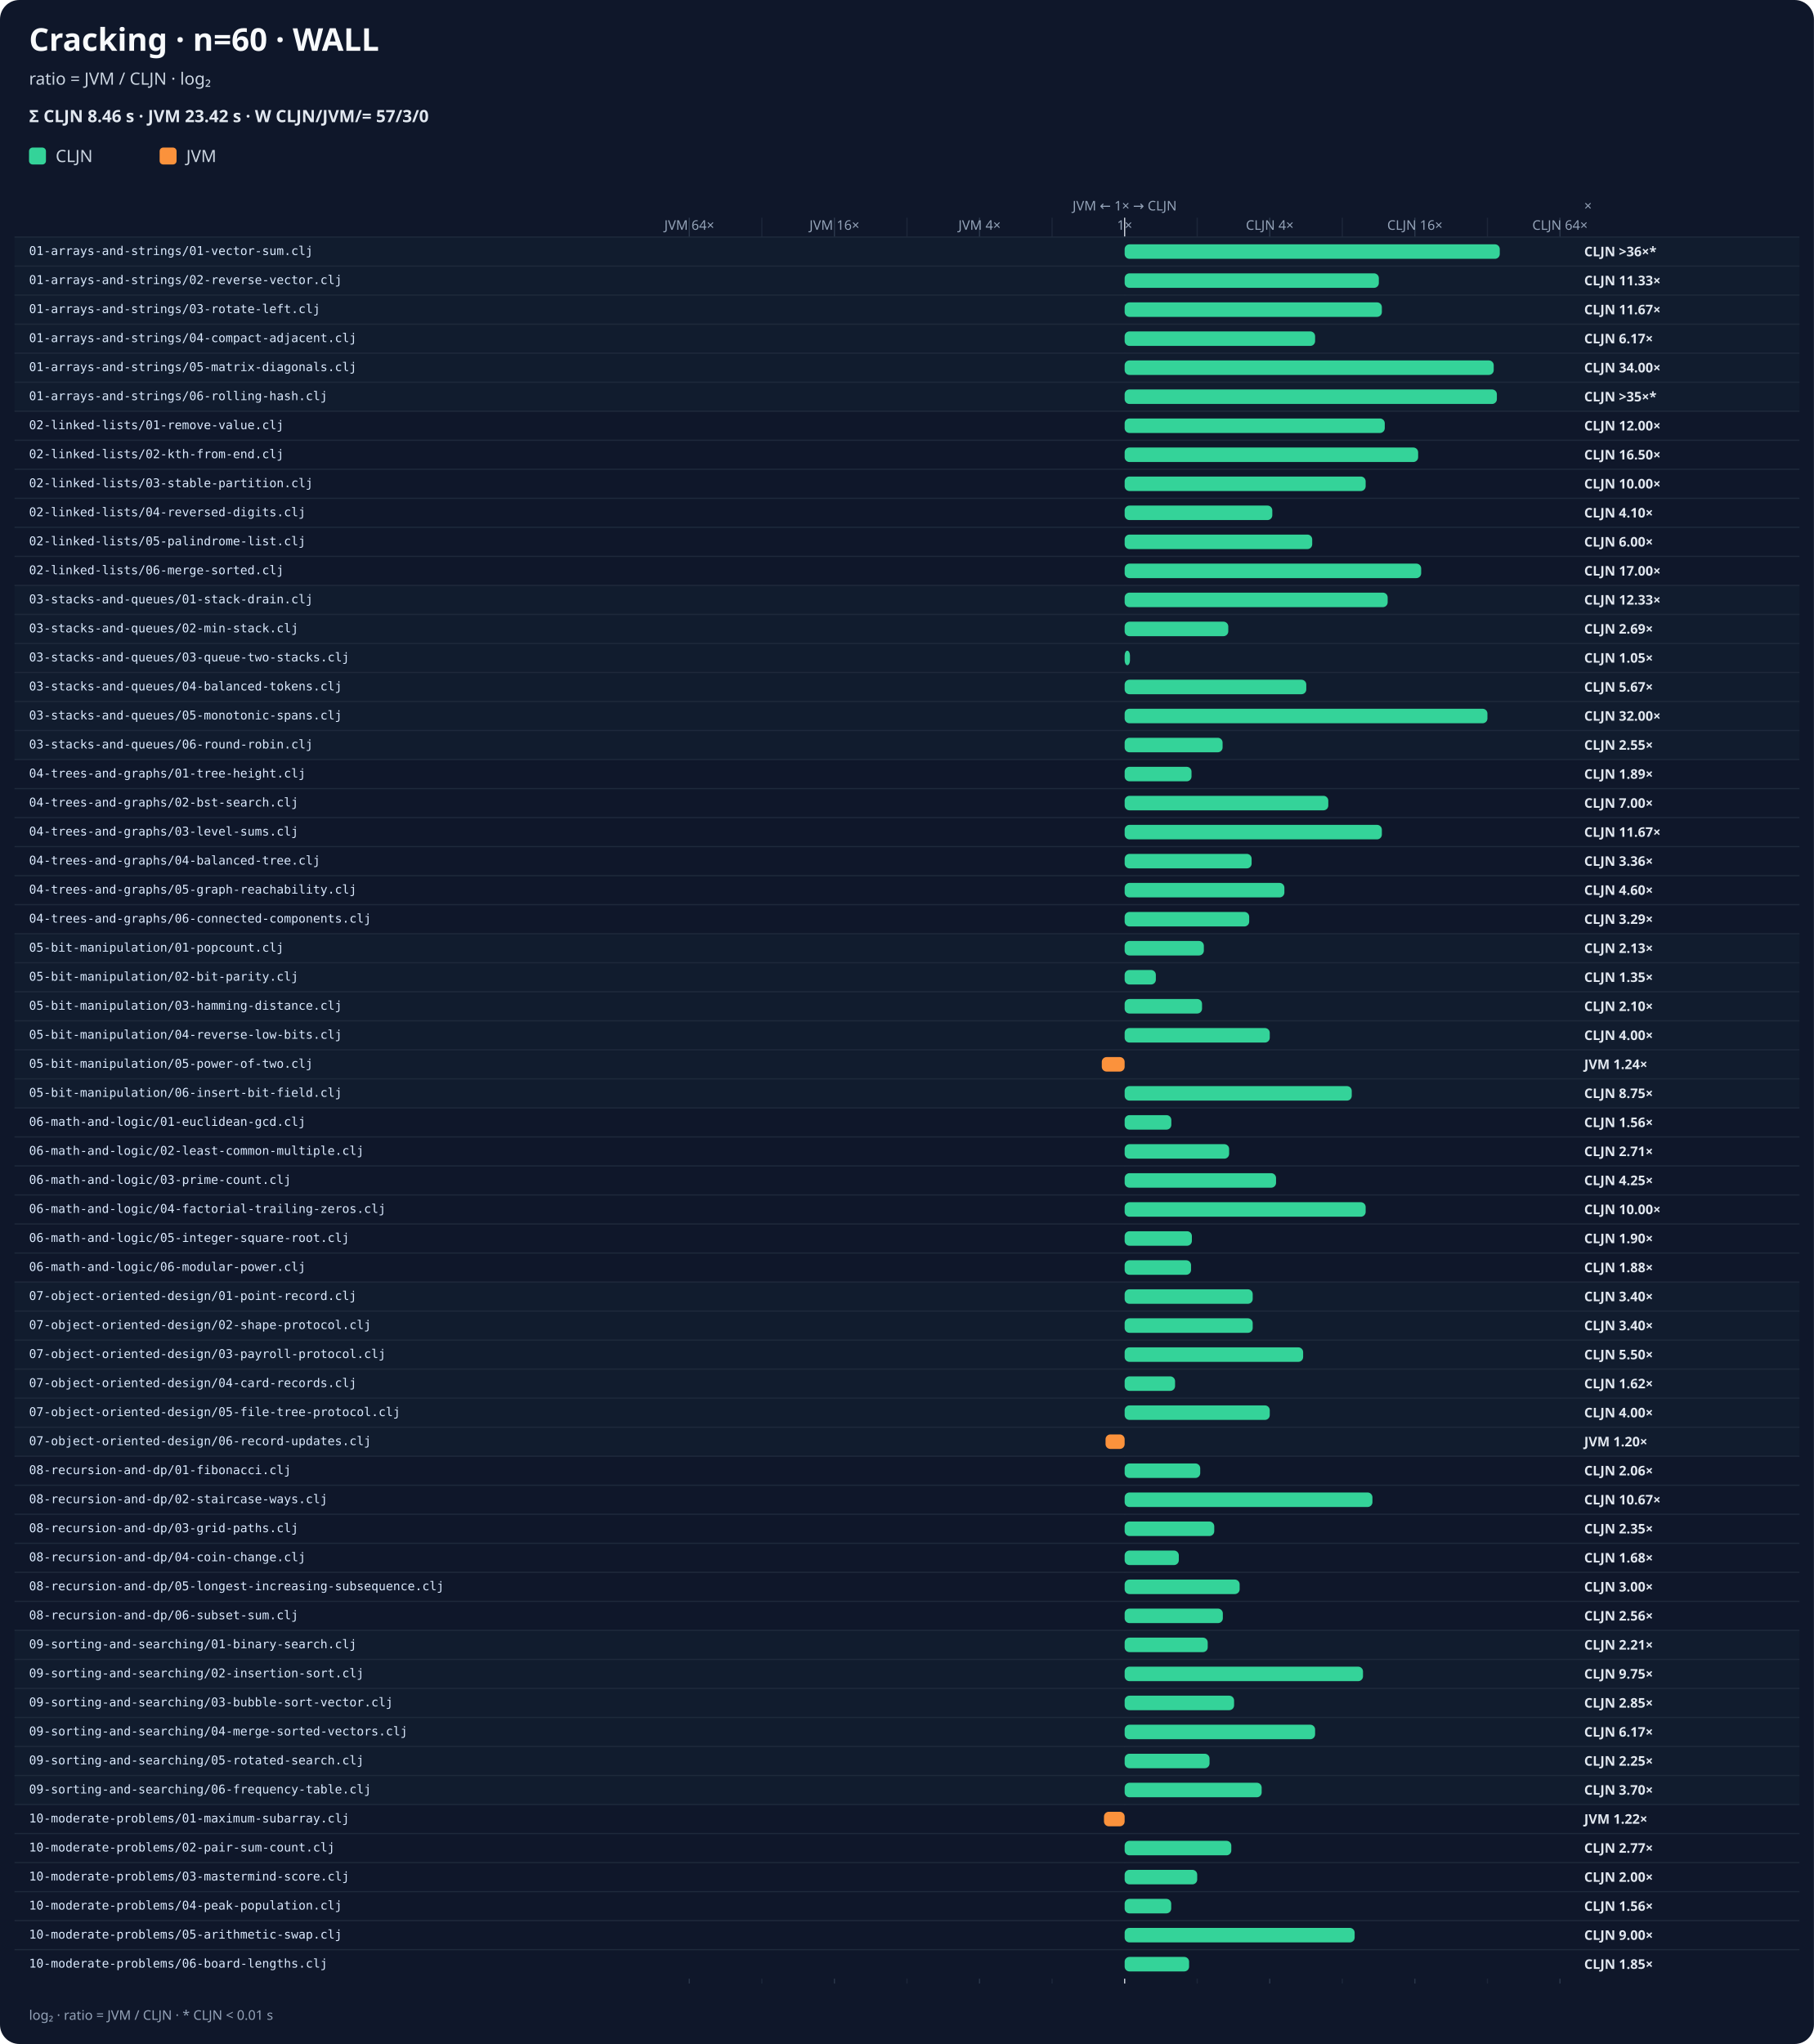
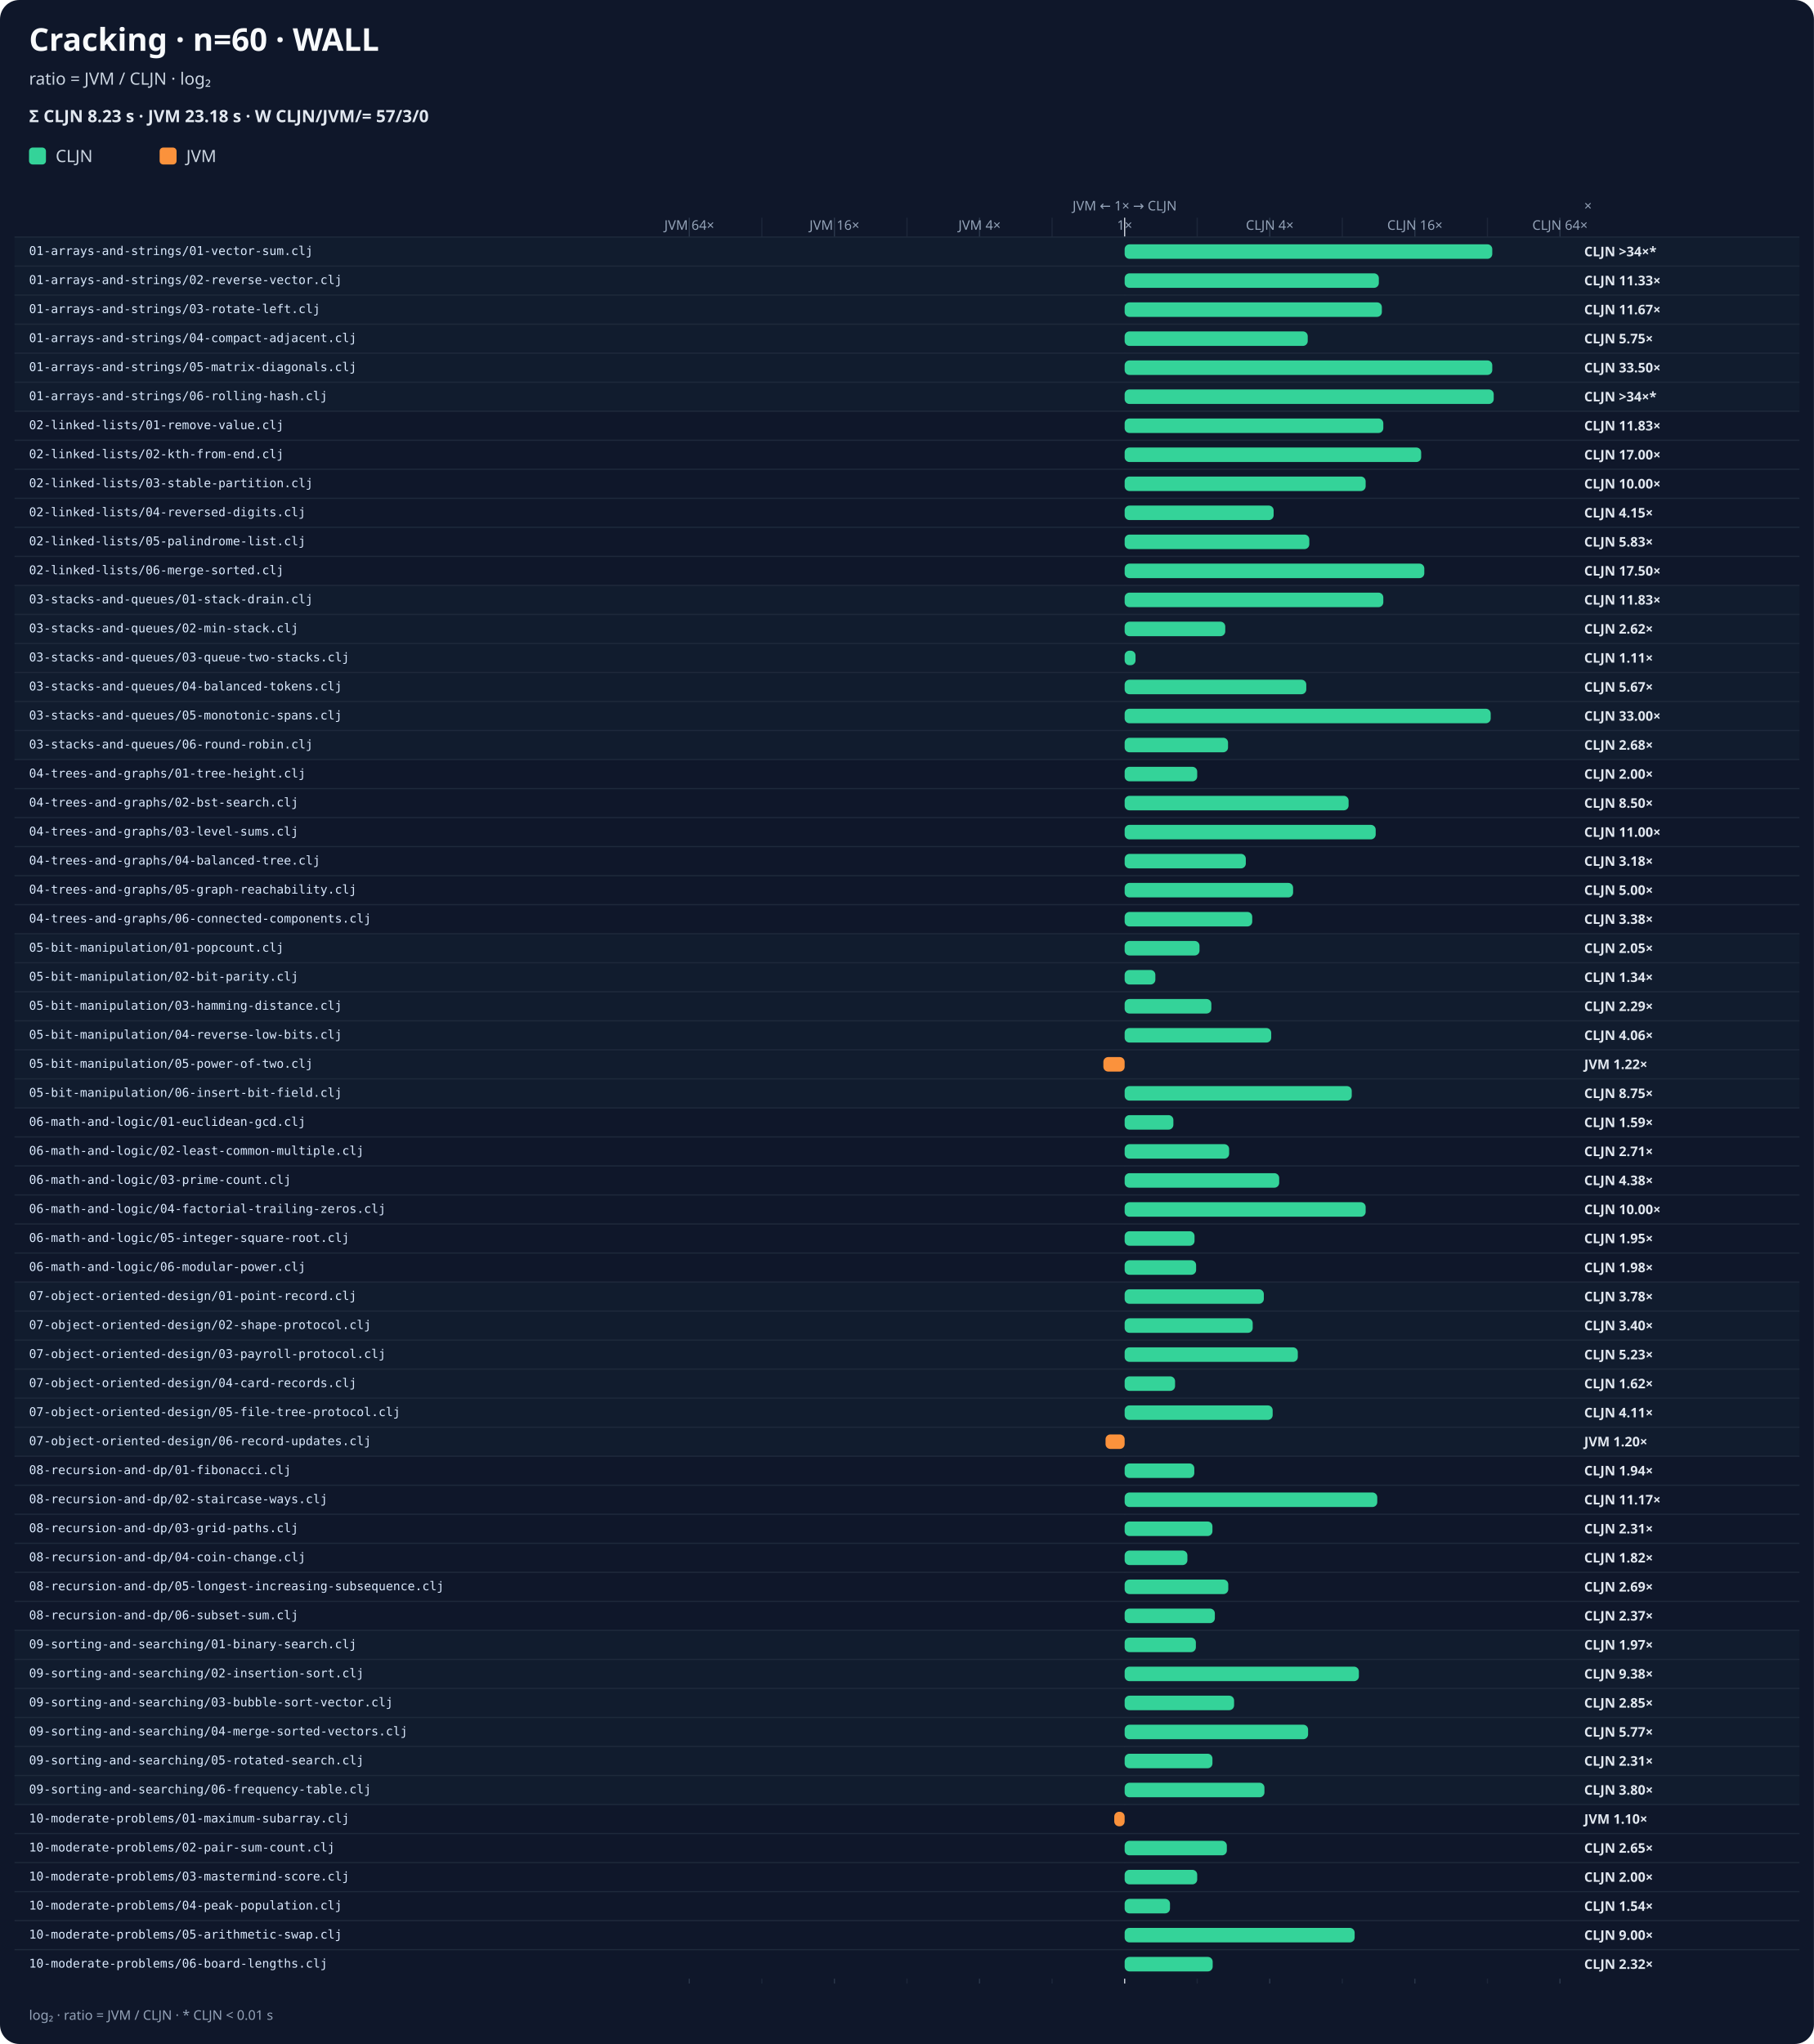
<svg xmlns="http://www.w3.org/2000/svg" width="1500" height="1690" viewBox="0 0 1500 1690" role="img" aria-labelledby="chart-title chart-desc">
  <style>
.title { fill: #f8fafc; font: 700 26px system-ui, sans-serif; }
.subtitle { fill: #cbd5e1; font: 14px system-ui, sans-serif; }
.summary { fill: #e2e8f0; font: 600 14px system-ui, sans-serif; }
.label { fill: #dbeafe; font: 10px ui-monospace, SFMono-Regular, Consolas, monospace; }
.value { fill: #e2e8f0; font: 600 11px system-ui, sans-serif; }
.axis { fill: #94a3b8; font: 11px system-ui, sans-serif; }
.footer { fill: #94a3b8; font: 11px system-ui, sans-serif; }
</style>
  <rect width="1500" height="1690" rx="16" fill="#0f172a" />
  <text x="24" y="42" class="title">Cracking · n=60 · WALL</text>
  <text x="24" y="70" class="subtitle">ratio = JVM / CLJN · log₂</text>
-   <text x="24" y="101" class="summary">Σ CLJN 8.46 s · JVM 23.42 s · W CLJN/JVM/= 57/3/0</text>
+   <text x="24" y="101" class="summary">Σ CLJN 8.23 s · JVM 23.18 s · W CLJN/JVM/= 57/3/0</text>
  <rect x="24" y="122" width="14" height="14" rx="3" fill="#34d399" />
  <text x="46" y="134" class="subtitle">CLJN</text>
  <rect x="132" y="122" width="14" height="14" rx="3" fill="#fb923c" />
  <text x="154" y="134" class="subtitle">JVM</text>
  <text x="930" y="174" class="axis" text-anchor="middle">JVM ← 1× → CLJN</text>
  <text x="1310" y="174" class="axis">×</text>
  <line x1="570.0" y1="180" x2="570.0" y2="1640" stroke="#334155" opacity="0.75" />
  <text x="570.0" y="190" class="axis" text-anchor="middle">JVM 64×</text>
  <line x1="630.0" y1="180" x2="630.0" y2="1640" stroke="#334155" opacity="0.35" />
  <line x1="690.0" y1="180" x2="690.0" y2="1640" stroke="#334155" opacity="0.75" />
  <text x="690.0" y="190" class="axis" text-anchor="middle">JVM 16×</text>
  <line x1="750.0" y1="180" x2="750.0" y2="1640" stroke="#334155" opacity="0.35" />
  <line x1="810.0" y1="180" x2="810.0" y2="1640" stroke="#334155" opacity="0.75" />
  <text x="810.0" y="190" class="axis" text-anchor="middle">JVM 4×</text>
  <line x1="870.0" y1="180" x2="870.0" y2="1640" stroke="#334155" opacity="0.35" />
  <line x1="930.0" y1="180" x2="930.0" y2="1640" stroke="#e2e8f0" opacity="0.90" />
  <text x="930.0" y="190" class="axis" text-anchor="middle">1×</text>
  <line x1="990.0" y1="180" x2="990.0" y2="1640" stroke="#334155" opacity="0.35" />
  <line x1="1050.0" y1="180" x2="1050.0" y2="1640" stroke="#334155" opacity="0.75" />
  <text x="1050.0" y="190" class="axis" text-anchor="middle">CLJN 4×</text>
  <line x1="1110.0" y1="180" x2="1110.0" y2="1640" stroke="#334155" opacity="0.35" />
  <line x1="1170.0" y1="180" x2="1170.0" y2="1640" stroke="#334155" opacity="0.75" />
  <text x="1170.0" y="190" class="axis" text-anchor="middle">CLJN 16×</text>
  <line x1="1230.0" y1="180" x2="1230.0" y2="1640" stroke="#334155" opacity="0.35" />
  <line x1="1290.0" y1="180" x2="1290.0" y2="1640" stroke="#334155" opacity="0.75" />
  <text x="1290.0" y="190" class="axis" text-anchor="middle">CLJN 64×</text>
  <rect x="12" y="196" width="1476" height="24" fill="#111c2e" />
  <line x1="12" y1="196" x2="1488" y2="196" stroke="#1e293b" />
  <text x="24" y="208.0" class="label" dominant-baseline="middle">01-arrays-and-strings/01-vector-sum.clj</text>
-   <rect x="930.0" y="202.0" width="310.2" height="12" rx="4" fill="#34d399" />
-   <text x="1310" y="208.0" class="value" dominant-baseline="middle">CLJN &gt;36×*</text>
+   <rect x="930.0" y="202.0" width="304.0" height="12" rx="4" fill="#34d399" />
+   <text x="1310" y="208.0" class="value" dominant-baseline="middle">CLJN &gt;34×*</text>
  <rect x="12" y="220" width="1476" height="24" fill="#111c2e" />
  <line x1="12" y1="220" x2="1488" y2="220" stroke="#1e293b" />
  <text x="24" y="232.0" class="label" dominant-baseline="middle">01-arrays-and-strings/02-reverse-vector.clj</text>
  <rect x="930.0" y="226.0" width="210.2" height="12" rx="4" fill="#34d399" />
  <text x="1310" y="232.0" class="value" dominant-baseline="middle">CLJN 11.33×</text>
  <rect x="12" y="244" width="1476" height="24" fill="#111c2e" />
  <line x1="12" y1="244" x2="1488" y2="244" stroke="#1e293b" />
  <text x="24" y="256.0" class="label" dominant-baseline="middle">01-arrays-and-strings/03-rotate-left.clj</text>
  <rect x="930.0" y="250.0" width="212.7" height="12" rx="4" fill="#34d399" />
  <text x="1310" y="256.0" class="value" dominant-baseline="middle">CLJN 11.67×</text>
  <rect x="12" y="268" width="1476" height="24" fill="#111c2e" />
  <line x1="12" y1="268" x2="1488" y2="268" stroke="#1e293b" />
  <text x="24" y="280.0" class="label" dominant-baseline="middle">01-arrays-and-strings/04-compact-adjacent.clj</text>
-   <rect x="930.0" y="274.0" width="157.5" height="12" rx="4" fill="#34d399" />
-   <text x="1310" y="280.0" class="value" dominant-baseline="middle">CLJN 6.17×</text>
+   <rect x="930.0" y="274.0" width="151.4" height="12" rx="4" fill="#34d399" />
+   <text x="1310" y="280.0" class="value" dominant-baseline="middle">CLJN 5.75×</text>
  <rect x="12" y="292" width="1476" height="24" fill="#111c2e" />
  <line x1="12" y1="292" x2="1488" y2="292" stroke="#1e293b" />
  <text x="24" y="304.0" class="label" dominant-baseline="middle">01-arrays-and-strings/05-matrix-diagonals.clj</text>
-   <rect x="930.0" y="298.0" width="305.2" height="12" rx="4" fill="#34d399" />
-   <text x="1310" y="304.0" class="value" dominant-baseline="middle">CLJN 34.00×</text>
+   <rect x="930.0" y="298.0" width="304.0" height="12" rx="4" fill="#34d399" />
+   <text x="1310" y="304.0" class="value" dominant-baseline="middle">CLJN 33.50×</text>
  <rect x="12" y="316" width="1476" height="24" fill="#111c2e" />
  <line x1="12" y1="316" x2="1488" y2="316" stroke="#1e293b" />
  <text x="24" y="328.0" class="label" dominant-baseline="middle">01-arrays-and-strings/06-rolling-hash.clj</text>
-   <rect x="930.0" y="322.0" width="307.8" height="12" rx="4" fill="#34d399" />
-   <text x="1310" y="328.0" class="value" dominant-baseline="middle">CLJN &gt;35×*</text>
+   <rect x="930.0" y="322.0" width="305.2" height="12" rx="4" fill="#34d399" />
+   <text x="1310" y="328.0" class="value" dominant-baseline="middle">CLJN &gt;34×*</text>
  <rect x="12" y="340" width="1476" height="24" fill="#0f172a" />
  <line x1="12" y1="340" x2="1488" y2="340" stroke="#1e293b" />
  <text x="24" y="352.0" class="label" dominant-baseline="middle">02-linked-lists/01-remove-value.clj</text>
-   <rect x="930.0" y="346.0" width="215.1" height="12" rx="4" fill="#34d399" />
-   <text x="1310" y="352.0" class="value" dominant-baseline="middle">CLJN 12.00×</text>
+   <rect x="930.0" y="346.0" width="213.9" height="12" rx="4" fill="#34d399" />
+   <text x="1310" y="352.0" class="value" dominant-baseline="middle">CLJN 11.83×</text>
  <rect x="12" y="364" width="1476" height="24" fill="#0f172a" />
  <line x1="12" y1="364" x2="1488" y2="364" stroke="#1e293b" />
  <text x="24" y="376.0" class="label" dominant-baseline="middle">02-linked-lists/02-kth-from-end.clj</text>
-   <rect x="930.0" y="370.0" width="242.7" height="12" rx="4" fill="#34d399" />
-   <text x="1310" y="376.0" class="value" dominant-baseline="middle">CLJN 16.50×</text>
+   <rect x="930.0" y="370.0" width="245.2" height="12" rx="4" fill="#34d399" />
+   <text x="1310" y="376.0" class="value" dominant-baseline="middle">CLJN 17.00×</text>
  <rect x="12" y="388" width="1476" height="24" fill="#0f172a" />
  <line x1="12" y1="388" x2="1488" y2="388" stroke="#1e293b" />
  <text x="24" y="400.0" class="label" dominant-baseline="middle">02-linked-lists/03-stable-partition.clj</text>
  <rect x="930.0" y="394.0" width="199.3" height="12" rx="4" fill="#34d399" />
  <text x="1310" y="400.0" class="value" dominant-baseline="middle">CLJN 10.00×</text>
  <rect x="12" y="412" width="1476" height="24" fill="#0f172a" />
  <line x1="12" y1="412" x2="1488" y2="412" stroke="#1e293b" />
  <text x="24" y="424.0" class="label" dominant-baseline="middle">02-linked-lists/04-reversed-digits.clj</text>
-   <rect x="930.0" y="418.0" width="122.1" height="12" rx="4" fill="#34d399" />
-   <text x="1310" y="424.0" class="value" dominant-baseline="middle">CLJN 4.10×</text>
+   <rect x="930.0" y="418.0" width="123.2" height="12" rx="4" fill="#34d399" />
+   <text x="1310" y="424.0" class="value" dominant-baseline="middle">CLJN 4.15×</text>
  <rect x="12" y="436" width="1476" height="24" fill="#0f172a" />
  <line x1="12" y1="436" x2="1488" y2="436" stroke="#1e293b" />
  <text x="24" y="448.0" class="label" dominant-baseline="middle">02-linked-lists/05-palindrome-list.clj</text>
-   <rect x="930.0" y="442.0" width="155.1" height="12" rx="4" fill="#34d399" />
-   <text x="1310" y="448.0" class="value" dominant-baseline="middle">CLJN 6.00×</text>
+   <rect x="930.0" y="442.0" width="152.7" height="12" rx="4" fill="#34d399" />
+   <text x="1310" y="448.0" class="value" dominant-baseline="middle">CLJN 5.83×</text>
  <rect x="12" y="460" width="1476" height="24" fill="#0f172a" />
  <line x1="12" y1="460" x2="1488" y2="460" stroke="#1e293b" />
  <text x="24" y="472.0" class="label" dominant-baseline="middle">02-linked-lists/06-merge-sorted.clj</text>
-   <rect x="930.0" y="466.0" width="245.2" height="12" rx="4" fill="#34d399" />
-   <text x="1310" y="472.0" class="value" dominant-baseline="middle">CLJN 17.00×</text>
+   <rect x="930.0" y="466.0" width="247.8" height="12" rx="4" fill="#34d399" />
+   <text x="1310" y="472.0" class="value" dominant-baseline="middle">CLJN 17.50×</text>
  <rect x="12" y="484" width="1476" height="24" fill="#111c2e" />
  <line x1="12" y1="484" x2="1488" y2="484" stroke="#1e293b" />
  <text x="24" y="496.0" class="label" dominant-baseline="middle">03-stacks-and-queues/01-stack-drain.clj</text>
-   <rect x="930.0" y="490.0" width="217.5" height="12" rx="4" fill="#34d399" />
-   <text x="1310" y="496.0" class="value" dominant-baseline="middle">CLJN 12.33×</text>
+   <rect x="930.0" y="490.0" width="213.9" height="12" rx="4" fill="#34d399" />
+   <text x="1310" y="496.0" class="value" dominant-baseline="middle">CLJN 11.83×</text>
  <rect x="12" y="508" width="1476" height="24" fill="#111c2e" />
  <line x1="12" y1="508" x2="1488" y2="508" stroke="#1e293b" />
  <text x="24" y="520.0" class="label" dominant-baseline="middle">03-stacks-and-queues/02-min-stack.clj</text>
-   <rect x="930.0" y="514.0" width="85.7" height="12" rx="4" fill="#34d399" />
-   <text x="1310" y="520.0" class="value" dominant-baseline="middle">CLJN 2.69×</text>
+   <rect x="930.0" y="514.0" width="83.2" height="12" rx="4" fill="#34d399" />
+   <text x="1310" y="520.0" class="value" dominant-baseline="middle">CLJN 2.62×</text>
  <rect x="12" y="532" width="1476" height="24" fill="#111c2e" />
  <line x1="12" y1="532" x2="1488" y2="532" stroke="#1e293b" />
  <text x="24" y="544.0" class="label" dominant-baseline="middle">03-stacks-and-queues/03-queue-two-stacks.clj</text>
-   <rect x="930.0" y="538.0" width="4.4" height="12" rx="4" fill="#34d399" />
-   <text x="1310" y="544.0" class="value" dominant-baseline="middle">CLJN 1.05×</text>
+   <rect x="930.0" y="538.0" width="9.0" height="12" rx="4" fill="#34d399" />
+   <text x="1310" y="544.0" class="value" dominant-baseline="middle">CLJN 1.11×</text>
  <rect x="12" y="556" width="1476" height="24" fill="#111c2e" />
  <line x1="12" y1="556" x2="1488" y2="556" stroke="#1e293b" />
  <text x="24" y="568.0" class="label" dominant-baseline="middle">03-stacks-and-queues/04-balanced-tokens.clj</text>
  <rect x="930.0" y="562.0" width="150.2" height="12" rx="4" fill="#34d399" />
  <text x="1310" y="568.0" class="value" dominant-baseline="middle">CLJN 5.67×</text>
  <rect x="12" y="580" width="1476" height="24" fill="#111c2e" />
  <line x1="12" y1="580" x2="1488" y2="580" stroke="#1e293b" />
  <text x="24" y="592.0" class="label" dominant-baseline="middle">03-stacks-and-queues/05-monotonic-spans.clj</text>
-   <rect x="930.0" y="586.0" width="300.0" height="12" rx="4" fill="#34d399" />
-   <text x="1310" y="592.0" class="value" dominant-baseline="middle">CLJN 32.00×</text>
+   <rect x="930.0" y="586.0" width="302.7" height="12" rx="4" fill="#34d399" />
+   <text x="1310" y="592.0" class="value" dominant-baseline="middle">CLJN 33.00×</text>
  <rect x="12" y="604" width="1476" height="24" fill="#111c2e" />
  <line x1="12" y1="604" x2="1488" y2="604" stroke="#1e293b" />
  <text x="24" y="616.0" class="label" dominant-baseline="middle">03-stacks-and-queues/06-round-robin.clj</text>
-   <rect x="930.0" y="610.0" width="81.0" height="12" rx="4" fill="#34d399" />
-   <text x="1310" y="616.0" class="value" dominant-baseline="middle">CLJN 2.55×</text>
+   <rect x="930.0" y="610.0" width="85.5" height="12" rx="4" fill="#34d399" />
+   <text x="1310" y="616.0" class="value" dominant-baseline="middle">CLJN 2.68×</text>
  <rect x="12" y="628" width="1476" height="24" fill="#0f172a" />
  <line x1="12" y1="628" x2="1488" y2="628" stroke="#1e293b" />
  <text x="24" y="640.0" class="label" dominant-baseline="middle">04-trees-and-graphs/01-tree-height.clj</text>
-   <rect x="930.0" y="634.0" width="55.3" height="12" rx="4" fill="#34d399" />
-   <text x="1310" y="640.0" class="value" dominant-baseline="middle">CLJN 1.89×</text>
+   <rect x="930.0" y="634.0" width="60.0" height="12" rx="4" fill="#34d399" />
+   <text x="1310" y="640.0" class="value" dominant-baseline="middle">CLJN 2.00×</text>
  <rect x="12" y="652" width="1476" height="24" fill="#0f172a" />
  <line x1="12" y1="652" x2="1488" y2="652" stroke="#1e293b" />
  <text x="24" y="664.0" class="label" dominant-baseline="middle">04-trees-and-graphs/02-bst-search.clj</text>
-   <rect x="930.0" y="658.0" width="168.4" height="12" rx="4" fill="#34d399" />
-   <text x="1310" y="664.0" class="value" dominant-baseline="middle">CLJN 7.00×</text>
+   <rect x="930.0" y="658.0" width="185.2" height="12" rx="4" fill="#34d399" />
+   <text x="1310" y="664.0" class="value" dominant-baseline="middle">CLJN 8.50×</text>
  <rect x="12" y="676" width="1476" height="24" fill="#0f172a" />
  <line x1="12" y1="676" x2="1488" y2="676" stroke="#1e293b" />
  <text x="24" y="688.0" class="label" dominant-baseline="middle">04-trees-and-graphs/03-level-sums.clj</text>
-   <rect x="930.0" y="682.0" width="212.7" height="12" rx="4" fill="#34d399" />
-   <text x="1310" y="688.0" class="value" dominant-baseline="middle">CLJN 11.67×</text>
+   <rect x="930.0" y="682.0" width="207.6" height="12" rx="4" fill="#34d399" />
+   <text x="1310" y="688.0" class="value" dominant-baseline="middle">CLJN 11.00×</text>
  <rect x="12" y="700" width="1476" height="24" fill="#0f172a" />
  <line x1="12" y1="700" x2="1488" y2="700" stroke="#1e293b" />
  <text x="24" y="712.0" class="label" dominant-baseline="middle">04-trees-and-graphs/04-balanced-tree.clj</text>
-   <rect x="930.0" y="706.0" width="105.0" height="12" rx="4" fill="#34d399" />
-   <text x="1310" y="712.0" class="value" dominant-baseline="middle">CLJN 3.36×</text>
+   <rect x="930.0" y="706.0" width="100.2" height="12" rx="4" fill="#34d399" />
+   <text x="1310" y="712.0" class="value" dominant-baseline="middle">CLJN 3.18×</text>
  <rect x="12" y="724" width="1476" height="24" fill="#0f172a" />
  <line x1="12" y1="724" x2="1488" y2="724" stroke="#1e293b" />
  <text x="24" y="736.0" class="label" dominant-baseline="middle">04-trees-and-graphs/05-graph-reachability.clj</text>
-   <rect x="930.0" y="730.0" width="132.1" height="12" rx="4" fill="#34d399" />
-   <text x="1310" y="736.0" class="value" dominant-baseline="middle">CLJN 4.60×</text>
+   <rect x="930.0" y="730.0" width="139.3" height="12" rx="4" fill="#34d399" />
+   <text x="1310" y="736.0" class="value" dominant-baseline="middle">CLJN 5.00×</text>
  <rect x="12" y="748" width="1476" height="24" fill="#0f172a" />
  <line x1="12" y1="748" x2="1488" y2="748" stroke="#1e293b" />
  <text x="24" y="760.0" class="label" dominant-baseline="middle">04-trees-and-graphs/06-connected-components.clj</text>
-   <rect x="930.0" y="754.0" width="103.0" height="12" rx="4" fill="#34d399" />
-   <text x="1310" y="760.0" class="value" dominant-baseline="middle">CLJN 3.29×</text>
+   <rect x="930.0" y="754.0" width="105.5" height="12" rx="4" fill="#34d399" />
+   <text x="1310" y="760.0" class="value" dominant-baseline="middle">CLJN 3.38×</text>
  <rect x="12" y="772" width="1476" height="24" fill="#111c2e" />
  <line x1="12" y1="772" x2="1488" y2="772" stroke="#1e293b" />
  <text x="24" y="784.0" class="label" dominant-baseline="middle">05-bit-manipulation/01-popcount.clj</text>
-   <rect x="930.0" y="778.0" width="65.5" height="12" rx="4" fill="#34d399" />
-   <text x="1310" y="784.0" class="value" dominant-baseline="middle">CLJN 2.13×</text>
+   <rect x="930.0" y="778.0" width="61.9" height="12" rx="4" fill="#34d399" />
+   <text x="1310" y="784.0" class="value" dominant-baseline="middle">CLJN 2.05×</text>
  <rect x="12" y="796" width="1476" height="24" fill="#111c2e" />
  <line x1="12" y1="796" x2="1488" y2="796" stroke="#1e293b" />
  <text x="24" y="808.0" class="label" dominant-baseline="middle">05-bit-manipulation/02-bit-parity.clj</text>
-   <rect x="930.0" y="802.0" width="25.8" height="12" rx="4" fill="#34d399" />
-   <text x="1310" y="808.0" class="value" dominant-baseline="middle">CLJN 1.35×</text>
+   <rect x="930.0" y="802.0" width="25.4" height="12" rx="4" fill="#34d399" />
+   <text x="1310" y="808.0" class="value" dominant-baseline="middle">CLJN 1.34×</text>
  <rect x="12" y="820" width="1476" height="24" fill="#111c2e" />
  <line x1="12" y1="820" x2="1488" y2="820" stroke="#1e293b" />
  <text x="24" y="832.0" class="label" dominant-baseline="middle">05-bit-manipulation/03-hamming-distance.clj</text>
-   <rect x="930.0" y="826.0" width="64.0" height="12" rx="4" fill="#34d399" />
-   <text x="1310" y="832.0" class="value" dominant-baseline="middle">CLJN 2.10×</text>
+   <rect x="930.0" y="826.0" width="71.7" height="12" rx="4" fill="#34d399" />
+   <text x="1310" y="832.0" class="value" dominant-baseline="middle">CLJN 2.29×</text>
  <rect x="12" y="844" width="1476" height="24" fill="#111c2e" />
  <line x1="12" y1="844" x2="1488" y2="844" stroke="#1e293b" />
  <text x="24" y="856.0" class="label" dominant-baseline="middle">05-bit-manipulation/04-reverse-low-bits.clj</text>
-   <rect x="930.0" y="850.0" width="120.0" height="12" rx="4" fill="#34d399" />
-   <text x="1310" y="856.0" class="value" dominant-baseline="middle">CLJN 4.00×</text>
+   <rect x="930.0" y="850.0" width="121.2" height="12" rx="4" fill="#34d399" />
+   <text x="1310" y="856.0" class="value" dominant-baseline="middle">CLJN 4.06×</text>
  <rect x="12" y="868" width="1476" height="24" fill="#111c2e" />
  <line x1="12" y1="868" x2="1488" y2="868" stroke="#1e293b" />
  <text x="24" y="880.0" class="label" dominant-baseline="middle">05-bit-manipulation/05-power-of-two.clj</text>
-   <rect x="911.1" y="874.0" width="18.9" height="12" rx="4" fill="#fb923c" />
-   <text x="1310" y="880.0" class="value" dominant-baseline="middle">JVM 1.24×</text>
+   <rect x="912.4" y="874.0" width="17.6" height="12" rx="4" fill="#fb923c" />
+   <text x="1310" y="880.0" class="value" dominant-baseline="middle">JVM 1.22×</text>
  <rect x="12" y="892" width="1476" height="24" fill="#111c2e" />
  <line x1="12" y1="892" x2="1488" y2="892" stroke="#1e293b" />
  <text x="24" y="904.0" class="label" dominant-baseline="middle">05-bit-manipulation/06-insert-bit-field.clj</text>
  <rect x="930.0" y="898.0" width="187.8" height="12" rx="4" fill="#34d399" />
  <text x="1310" y="904.0" class="value" dominant-baseline="middle">CLJN 8.75×</text>
  <rect x="12" y="916" width="1476" height="24" fill="#0f172a" />
  <line x1="12" y1="916" x2="1488" y2="916" stroke="#1e293b" />
  <text x="24" y="928.0" class="label" dominant-baseline="middle">06-math-and-logic/01-euclidean-gcd.clj</text>
-   <rect x="930.0" y="922.0" width="38.6" height="12" rx="4" fill="#34d399" />
-   <text x="1310" y="928.0" class="value" dominant-baseline="middle">CLJN 1.56×</text>
+   <rect x="930.0" y="922.0" width="40.3" height="12" rx="4" fill="#34d399" />
+   <text x="1310" y="928.0" class="value" dominant-baseline="middle">CLJN 1.59×</text>
  <rect x="12" y="940" width="1476" height="24" fill="#0f172a" />
  <line x1="12" y1="940" x2="1488" y2="940" stroke="#1e293b" />
  <text x="24" y="952.0" class="label" dominant-baseline="middle">06-math-and-logic/02-least-common-multiple.clj</text>
  <rect x="930.0" y="946.0" width="86.4" height="12" rx="4" fill="#34d399" />
  <text x="1310" y="952.0" class="value" dominant-baseline="middle">CLJN 2.71×</text>
  <rect x="12" y="964" width="1476" height="24" fill="#0f172a" />
  <line x1="12" y1="964" x2="1488" y2="964" stroke="#1e293b" />
  <text x="24" y="976.0" class="label" dominant-baseline="middle">06-math-and-logic/03-prime-count.clj</text>
-   <rect x="930.0" y="970.0" width="125.2" height="12" rx="4" fill="#34d399" />
-   <text x="1310" y="976.0" class="value" dominant-baseline="middle">CLJN 4.25×</text>
+   <rect x="930.0" y="970.0" width="127.8" height="12" rx="4" fill="#34d399" />
+   <text x="1310" y="976.0" class="value" dominant-baseline="middle">CLJN 4.38×</text>
  <rect x="12" y="988" width="1476" height="24" fill="#0f172a" />
  <line x1="12" y1="988" x2="1488" y2="988" stroke="#1e293b" />
  <text x="24" y="1000.0" class="label" dominant-baseline="middle">06-math-and-logic/04-factorial-trailing-zeros.clj</text>
  <rect x="930.0" y="994.0" width="199.3" height="12" rx="4" fill="#34d399" />
  <text x="1310" y="1000.0" class="value" dominant-baseline="middle">CLJN 10.00×</text>
  <rect x="12" y="1012" width="1476" height="24" fill="#0f172a" />
  <line x1="12" y1="1012" x2="1488" y2="1012" stroke="#1e293b" />
  <text x="24" y="1024.0" class="label" dominant-baseline="middle">06-math-and-logic/05-integer-square-root.clj</text>
-   <rect x="930.0" y="1018.0" width="55.6" height="12" rx="4" fill="#34d399" />
-   <text x="1310" y="1024.0" class="value" dominant-baseline="middle">CLJN 1.90×</text>
+   <rect x="930.0" y="1018.0" width="57.8" height="12" rx="4" fill="#34d399" />
+   <text x="1310" y="1024.0" class="value" dominant-baseline="middle">CLJN 1.95×</text>
  <rect x="12" y="1036" width="1476" height="24" fill="#0f172a" />
  <line x1="12" y1="1036" x2="1488" y2="1036" stroke="#1e293b" />
  <text x="24" y="1048.0" class="label" dominant-baseline="middle">06-math-and-logic/06-modular-power.clj</text>
-   <rect x="930.0" y="1042.0" width="54.9" height="12" rx="4" fill="#34d399" />
-   <text x="1310" y="1048.0" class="value" dominant-baseline="middle">CLJN 1.88×</text>
+   <rect x="930.0" y="1042.0" width="59.1" height="12" rx="4" fill="#34d399" />
+   <text x="1310" y="1048.0" class="value" dominant-baseline="middle">CLJN 1.98×</text>
  <rect x="12" y="1060" width="1476" height="24" fill="#111c2e" />
  <line x1="12" y1="1060" x2="1488" y2="1060" stroke="#1e293b" />
  <text x="24" y="1072.0" class="label" dominant-baseline="middle">07-object-oriented-design/01-point-record.clj</text>
-   <rect x="930.0" y="1066.0" width="105.9" height="12" rx="4" fill="#34d399" />
-   <text x="1310" y="1072.0" class="value" dominant-baseline="middle">CLJN 3.40×</text>
+   <rect x="930.0" y="1066.0" width="115.1" height="12" rx="4" fill="#34d399" />
+   <text x="1310" y="1072.0" class="value" dominant-baseline="middle">CLJN 3.78×</text>
  <rect x="12" y="1084" width="1476" height="24" fill="#111c2e" />
  <line x1="12" y1="1084" x2="1488" y2="1084" stroke="#1e293b" />
  <text x="24" y="1096.0" class="label" dominant-baseline="middle">07-object-oriented-design/02-shape-protocol.clj</text>
  <rect x="930.0" y="1090.0" width="105.9" height="12" rx="4" fill="#34d399" />
  <text x="1310" y="1096.0" class="value" dominant-baseline="middle">CLJN 3.40×</text>
  <rect x="12" y="1108" width="1476" height="24" fill="#111c2e" />
  <line x1="12" y1="1108" x2="1488" y2="1108" stroke="#1e293b" />
  <text x="24" y="1120.0" class="label" dominant-baseline="middle">07-object-oriented-design/03-payroll-protocol.clj</text>
-   <rect x="930.0" y="1114.0" width="147.6" height="12" rx="4" fill="#34d399" />
-   <text x="1310" y="1120.0" class="value" dominant-baseline="middle">CLJN 5.50×</text>
+   <rect x="930.0" y="1114.0" width="143.2" height="12" rx="4" fill="#34d399" />
+   <text x="1310" y="1120.0" class="value" dominant-baseline="middle">CLJN 5.23×</text>
  <rect x="12" y="1132" width="1476" height="24" fill="#111c2e" />
  <line x1="12" y1="1132" x2="1488" y2="1132" stroke="#1e293b" />
  <text x="24" y="1144.0" class="label" dominant-baseline="middle">07-object-oriented-design/04-card-records.clj</text>
  <rect x="930.0" y="1138.0" width="41.7" height="12" rx="4" fill="#34d399" />
  <text x="1310" y="1144.0" class="value" dominant-baseline="middle">CLJN 1.62×</text>
  <rect x="12" y="1156" width="1476" height="24" fill="#111c2e" />
  <line x1="12" y1="1156" x2="1488" y2="1156" stroke="#1e293b" />
  <text x="24" y="1168.0" class="label" dominant-baseline="middle">07-object-oriented-design/05-file-tree-protocol.clj</text>
-   <rect x="930.0" y="1162.0" width="120.0" height="12" rx="4" fill="#34d399" />
-   <text x="1310" y="1168.0" class="value" dominant-baseline="middle">CLJN 4.00×</text>
+   <rect x="930.0" y="1162.0" width="122.4" height="12" rx="4" fill="#34d399" />
+   <text x="1310" y="1168.0" class="value" dominant-baseline="middle">CLJN 4.11×</text>
  <rect x="12" y="1180" width="1476" height="24" fill="#111c2e" />
  <line x1="12" y1="1180" x2="1488" y2="1180" stroke="#1e293b" />
  <text x="24" y="1192.0" class="label" dominant-baseline="middle">07-object-oriented-design/06-record-updates.clj</text>
  <rect x="914.2" y="1186.0" width="15.8" height="12" rx="4" fill="#fb923c" />
  <text x="1310" y="1192.0" class="value" dominant-baseline="middle">JVM 1.20×</text>
  <rect x="12" y="1204" width="1476" height="24" fill="#0f172a" />
  <line x1="12" y1="1204" x2="1488" y2="1204" stroke="#1e293b" />
  <text x="24" y="1216.0" class="label" dominant-baseline="middle">08-recursion-and-dp/01-fibonacci.clj</text>
-   <rect x="930.0" y="1210.0" width="62.5" height="12" rx="4" fill="#34d399" />
-   <text x="1310" y="1216.0" class="value" dominant-baseline="middle">CLJN 2.06×</text>
+   <rect x="930.0" y="1210.0" width="57.6" height="12" rx="4" fill="#34d399" />
+   <text x="1310" y="1216.0" class="value" dominant-baseline="middle">CLJN 1.94×</text>
  <rect x="12" y="1228" width="1476" height="24" fill="#0f172a" />
  <line x1="12" y1="1228" x2="1488" y2="1228" stroke="#1e293b" />
  <text x="24" y="1240.0" class="label" dominant-baseline="middle">08-recursion-and-dp/02-staircase-ways.clj</text>
-   <rect x="930.0" y="1234.0" width="204.9" height="12" rx="4" fill="#34d399" />
-   <text x="1310" y="1240.0" class="value" dominant-baseline="middle">CLJN 10.67×</text>
+   <rect x="930.0" y="1234.0" width="208.9" height="12" rx="4" fill="#34d399" />
+   <text x="1310" y="1240.0" class="value" dominant-baseline="middle">CLJN 11.17×</text>
  <rect x="12" y="1252" width="1476" height="24" fill="#0f172a" />
  <line x1="12" y1="1252" x2="1488" y2="1252" stroke="#1e293b" />
  <text x="24" y="1264.0" class="label" dominant-baseline="middle">08-recursion-and-dp/03-grid-paths.clj</text>
-   <rect x="930.0" y="1258.0" width="74.1" height="12" rx="4" fill="#34d399" />
-   <text x="1310" y="1264.0" class="value" dominant-baseline="middle">CLJN 2.35×</text>
+   <rect x="930.0" y="1258.0" width="72.6" height="12" rx="4" fill="#34d399" />
+   <text x="1310" y="1264.0" class="value" dominant-baseline="middle">CLJN 2.31×</text>
  <rect x="12" y="1276" width="1476" height="24" fill="#0f172a" />
  <line x1="12" y1="1276" x2="1488" y2="1276" stroke="#1e293b" />
  <text x="24" y="1288.0" class="label" dominant-baseline="middle">08-recursion-and-dp/04-coin-change.clj</text>
-   <rect x="930.0" y="1282.0" width="44.8" height="12" rx="4" fill="#34d399" />
-   <text x="1310" y="1288.0" class="value" dominant-baseline="middle">CLJN 1.68×</text>
+   <rect x="930.0" y="1282.0" width="51.9" height="12" rx="4" fill="#34d399" />
+   <text x="1310" y="1288.0" class="value" dominant-baseline="middle">CLJN 1.82×</text>
  <rect x="12" y="1300" width="1476" height="24" fill="#0f172a" />
  <line x1="12" y1="1300" x2="1488" y2="1300" stroke="#1e293b" />
  <text x="24" y="1312.0" class="label" dominant-baseline="middle">08-recursion-and-dp/05-longest-increasing-subsequence.clj</text>
-   <rect x="930.0" y="1306.0" width="95.1" height="12" rx="4" fill="#34d399" />
-   <text x="1310" y="1312.0" class="value" dominant-baseline="middle">CLJN 3.00×</text>
+   <rect x="930.0" y="1306.0" width="85.7" height="12" rx="4" fill="#34d399" />
+   <text x="1310" y="1312.0" class="value" dominant-baseline="middle">CLJN 2.69×</text>
  <rect x="12" y="1324" width="1476" height="24" fill="#0f172a" />
  <line x1="12" y1="1324" x2="1488" y2="1324" stroke="#1e293b" />
  <text x="24" y="1336.0" class="label" dominant-baseline="middle">08-recursion-and-dp/06-subset-sum.clj</text>
-   <rect x="930.0" y="1330.0" width="81.2" height="12" rx="4" fill="#34d399" />
-   <text x="1310" y="1336.0" class="value" dominant-baseline="middle">CLJN 2.56×</text>
+   <rect x="930.0" y="1330.0" width="74.6" height="12" rx="4" fill="#34d399" />
+   <text x="1310" y="1336.0" class="value" dominant-baseline="middle">CLJN 2.37×</text>
  <rect x="12" y="1348" width="1476" height="24" fill="#111c2e" />
  <line x1="12" y1="1348" x2="1488" y2="1348" stroke="#1e293b" />
  <text x="24" y="1360.0" class="label" dominant-baseline="middle">09-sorting-and-searching/01-binary-search.clj</text>
-   <rect x="930.0" y="1354.0" width="68.7" height="12" rx="4" fill="#34d399" />
-   <text x="1310" y="1360.0" class="value" dominant-baseline="middle">CLJN 2.21×</text>
+   <rect x="930.0" y="1354.0" width="58.9" height="12" rx="4" fill="#34d399" />
+   <text x="1310" y="1360.0" class="value" dominant-baseline="middle">CLJN 1.97×</text>
  <rect x="12" y="1372" width="1476" height="24" fill="#111c2e" />
  <line x1="12" y1="1372" x2="1488" y2="1372" stroke="#1e293b" />
  <text x="24" y="1384.0" class="label" dominant-baseline="middle">09-sorting-and-searching/02-insertion-sort.clj</text>
-   <rect x="930.0" y="1378.0" width="197.1" height="12" rx="4" fill="#34d399" />
-   <text x="1310" y="1384.0" class="value" dominant-baseline="middle">CLJN 9.75×</text>
+   <rect x="930.0" y="1378.0" width="193.7" height="12" rx="4" fill="#34d399" />
+   <text x="1310" y="1384.0" class="value" dominant-baseline="middle">CLJN 9.38×</text>
  <rect x="12" y="1396" width="1476" height="24" fill="#111c2e" />
  <line x1="12" y1="1396" x2="1488" y2="1396" stroke="#1e293b" />
  <text x="24" y="1408.0" class="label" dominant-baseline="middle">09-sorting-and-searching/03-bubble-sort-vector.clj</text>
  <rect x="930.0" y="1402.0" width="90.5" height="12" rx="4" fill="#34d399" />
  <text x="1310" y="1408.0" class="value" dominant-baseline="middle">CLJN 2.85×</text>
  <rect x="12" y="1420" width="1476" height="24" fill="#111c2e" />
  <line x1="12" y1="1420" x2="1488" y2="1420" stroke="#1e293b" />
  <text x="24" y="1432.0" class="label" dominant-baseline="middle">09-sorting-and-searching/04-merge-sorted-vectors.clj</text>
-   <rect x="930.0" y="1426.0" width="157.5" height="12" rx="4" fill="#34d399" />
-   <text x="1310" y="1432.0" class="value" dominant-baseline="middle">CLJN 6.17×</text>
+   <rect x="930.0" y="1426.0" width="151.7" height="12" rx="4" fill="#34d399" />
+   <text x="1310" y="1432.0" class="value" dominant-baseline="middle">CLJN 5.77×</text>
  <rect x="12" y="1444" width="1476" height="24" fill="#111c2e" />
  <line x1="12" y1="1444" x2="1488" y2="1444" stroke="#1e293b" />
  <text x="24" y="1456.0" class="label" dominant-baseline="middle">09-sorting-and-searching/05-rotated-search.clj</text>
-   <rect x="930.0" y="1450.0" width="70.2" height="12" rx="4" fill="#34d399" />
-   <text x="1310" y="1456.0" class="value" dominant-baseline="middle">CLJN 2.25×</text>
+   <rect x="930.0" y="1450.0" width="72.6" height="12" rx="4" fill="#34d399" />
+   <text x="1310" y="1456.0" class="value" dominant-baseline="middle">CLJN 2.31×</text>
  <rect x="12" y="1468" width="1476" height="24" fill="#111c2e" />
  <line x1="12" y1="1468" x2="1488" y2="1468" stroke="#1e293b" />
  <text x="24" y="1480.0" class="label" dominant-baseline="middle">09-sorting-and-searching/06-frequency-table.clj</text>
-   <rect x="930.0" y="1474.0" width="113.3" height="12" rx="4" fill="#34d399" />
-   <text x="1310" y="1480.0" class="value" dominant-baseline="middle">CLJN 3.70×</text>
+   <rect x="930.0" y="1474.0" width="115.6" height="12" rx="4" fill="#34d399" />
+   <text x="1310" y="1480.0" class="value" dominant-baseline="middle">CLJN 3.80×</text>
  <rect x="12" y="1492" width="1476" height="24" fill="#0f172a" />
  <line x1="12" y1="1492" x2="1488" y2="1492" stroke="#1e293b" />
  <text x="24" y="1504.0" class="label" dominant-baseline="middle">10-moderate-problems/01-maximum-subarray.clj</text>
-   <rect x="912.9" y="1498.0" width="17.1" height="12" rx="4" fill="#fb923c" />
-   <text x="1310" y="1504.0" class="value" dominant-baseline="middle">JVM 1.22×</text>
+   <rect x="921.4" y="1498.0" width="8.6" height="12" rx="4" fill="#fb923c" />
+   <text x="1310" y="1504.0" class="value" dominant-baseline="middle">JVM 1.10×</text>
  <rect x="12" y="1516" width="1476" height="24" fill="#0f172a" />
  <line x1="12" y1="1516" x2="1488" y2="1516" stroke="#1e293b" />
  <text x="24" y="1528.0" class="label" dominant-baseline="middle">10-moderate-problems/02-pair-sum-count.clj</text>
-   <rect x="930.0" y="1522.0" width="88.2" height="12" rx="4" fill="#34d399" />
-   <text x="1310" y="1528.0" class="value" dominant-baseline="middle">CLJN 2.77×</text>
+   <rect x="930.0" y="1522.0" width="84.5" height="12" rx="4" fill="#34d399" />
+   <text x="1310" y="1528.0" class="value" dominant-baseline="middle">CLJN 2.65×</text>
  <rect x="12" y="1540" width="1476" height="24" fill="#0f172a" />
  <line x1="12" y1="1540" x2="1488" y2="1540" stroke="#1e293b" />
  <text x="24" y="1552.0" class="label" dominant-baseline="middle">10-moderate-problems/03-mastermind-score.clj</text>
  <rect x="930.0" y="1546.0" width="60.0" height="12" rx="4" fill="#34d399" />
  <text x="1310" y="1552.0" class="value" dominant-baseline="middle">CLJN 2.00×</text>
  <rect x="12" y="1564" width="1476" height="24" fill="#0f172a" />
  <line x1="12" y1="1564" x2="1488" y2="1564" stroke="#1e293b" />
  <text x="24" y="1576.0" class="label" dominant-baseline="middle">10-moderate-problems/04-peak-population.clj</text>
-   <rect x="930.0" y="1570.0" width="38.5" height="12" rx="4" fill="#34d399" />
-   <text x="1310" y="1576.0" class="value" dominant-baseline="middle">CLJN 1.56×</text>
+   <rect x="930.0" y="1570.0" width="37.5" height="12" rx="4" fill="#34d399" />
+   <text x="1310" y="1576.0" class="value" dominant-baseline="middle">CLJN 1.54×</text>
  <rect x="12" y="1588" width="1476" height="24" fill="#0f172a" />
  <line x1="12" y1="1588" x2="1488" y2="1588" stroke="#1e293b" />
  <text x="24" y="1600.0" class="label" dominant-baseline="middle">10-moderate-problems/05-arithmetic-swap.clj</text>
  <rect x="930.0" y="1594.0" width="190.2" height="12" rx="4" fill="#34d399" />
  <text x="1310" y="1600.0" class="value" dominant-baseline="middle">CLJN 9.00×</text>
  <rect x="12" y="1612" width="1476" height="24" fill="#0f172a" />
  <line x1="12" y1="1612" x2="1488" y2="1612" stroke="#1e293b" />
  <text x="24" y="1624.0" class="label" dominant-baseline="middle">10-moderate-problems/06-board-lengths.clj</text>
-   <rect x="930.0" y="1618.0" width="53.3" height="12" rx="4" fill="#34d399" />
-   <text x="1310" y="1624.0" class="value" dominant-baseline="middle">CLJN 1.85×</text>
+   <rect x="930.0" y="1618.0" width="72.8" height="12" rx="4" fill="#34d399" />
+   <text x="1310" y="1624.0" class="value" dominant-baseline="middle">CLJN 2.32×</text>
  <text x="24" y="1670" class="footer">log₂ · ratio = JVM / CLJN · * CLJN &lt; 0.01 s</text>
</svg>
